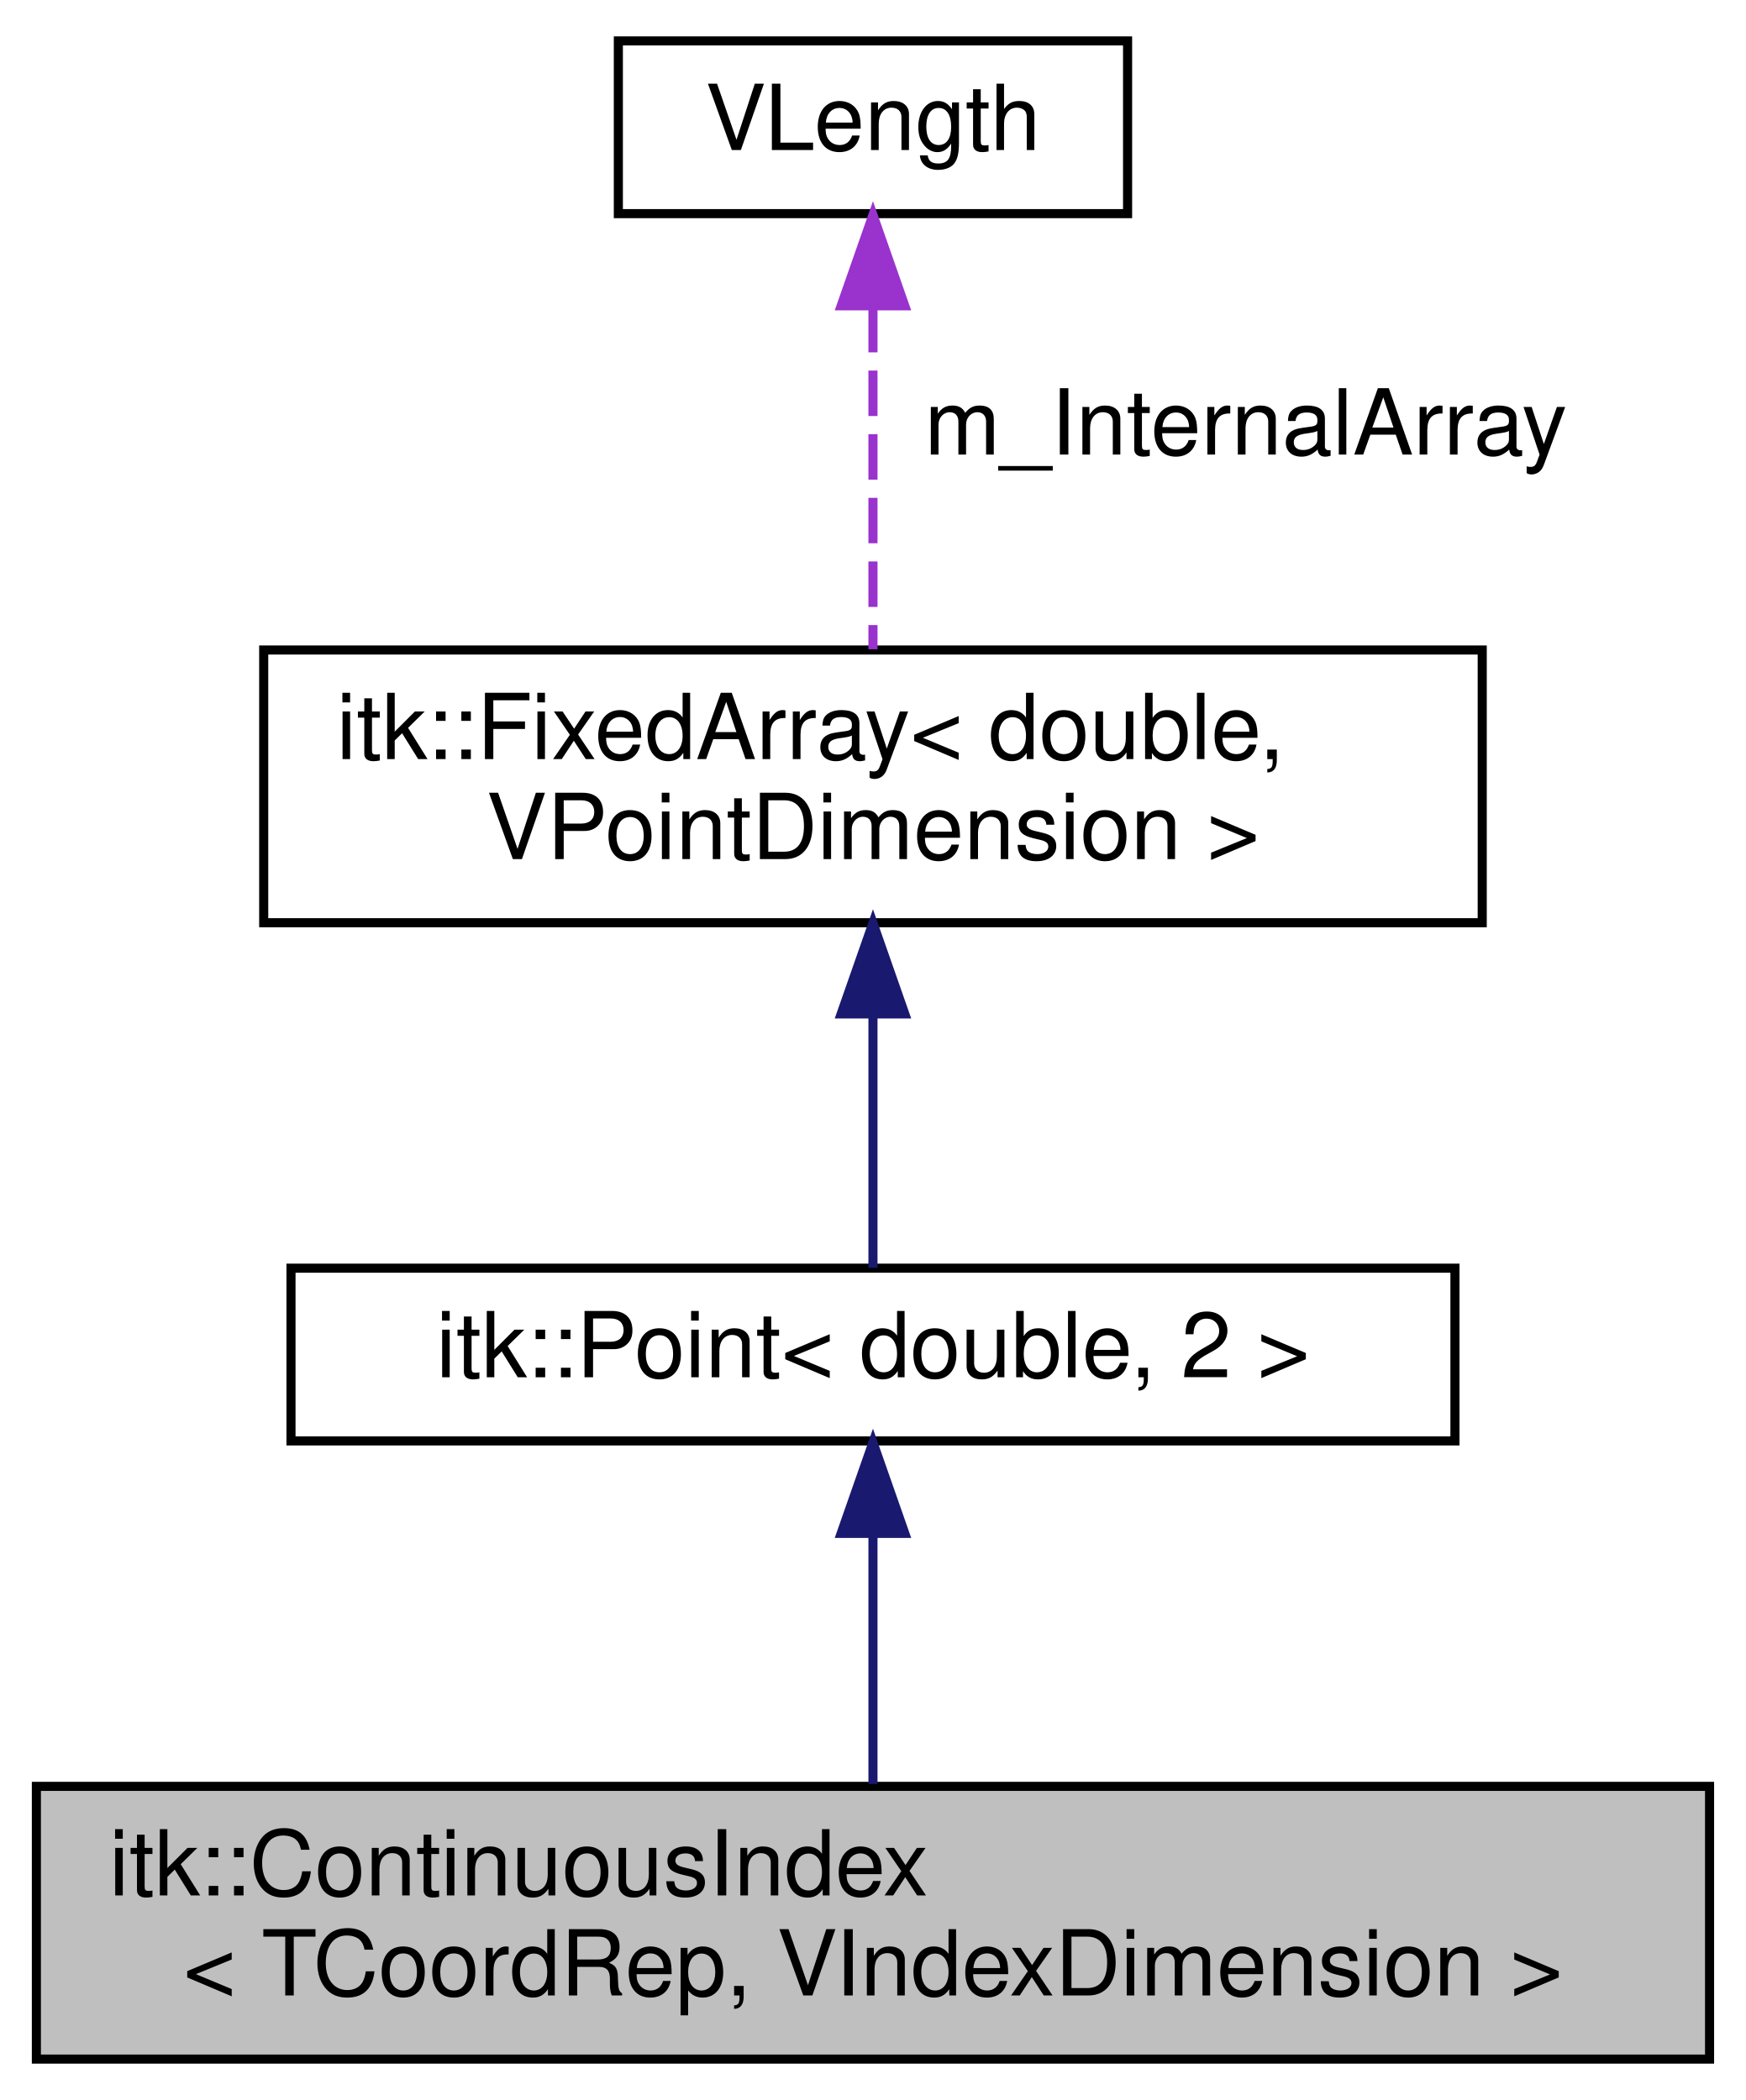
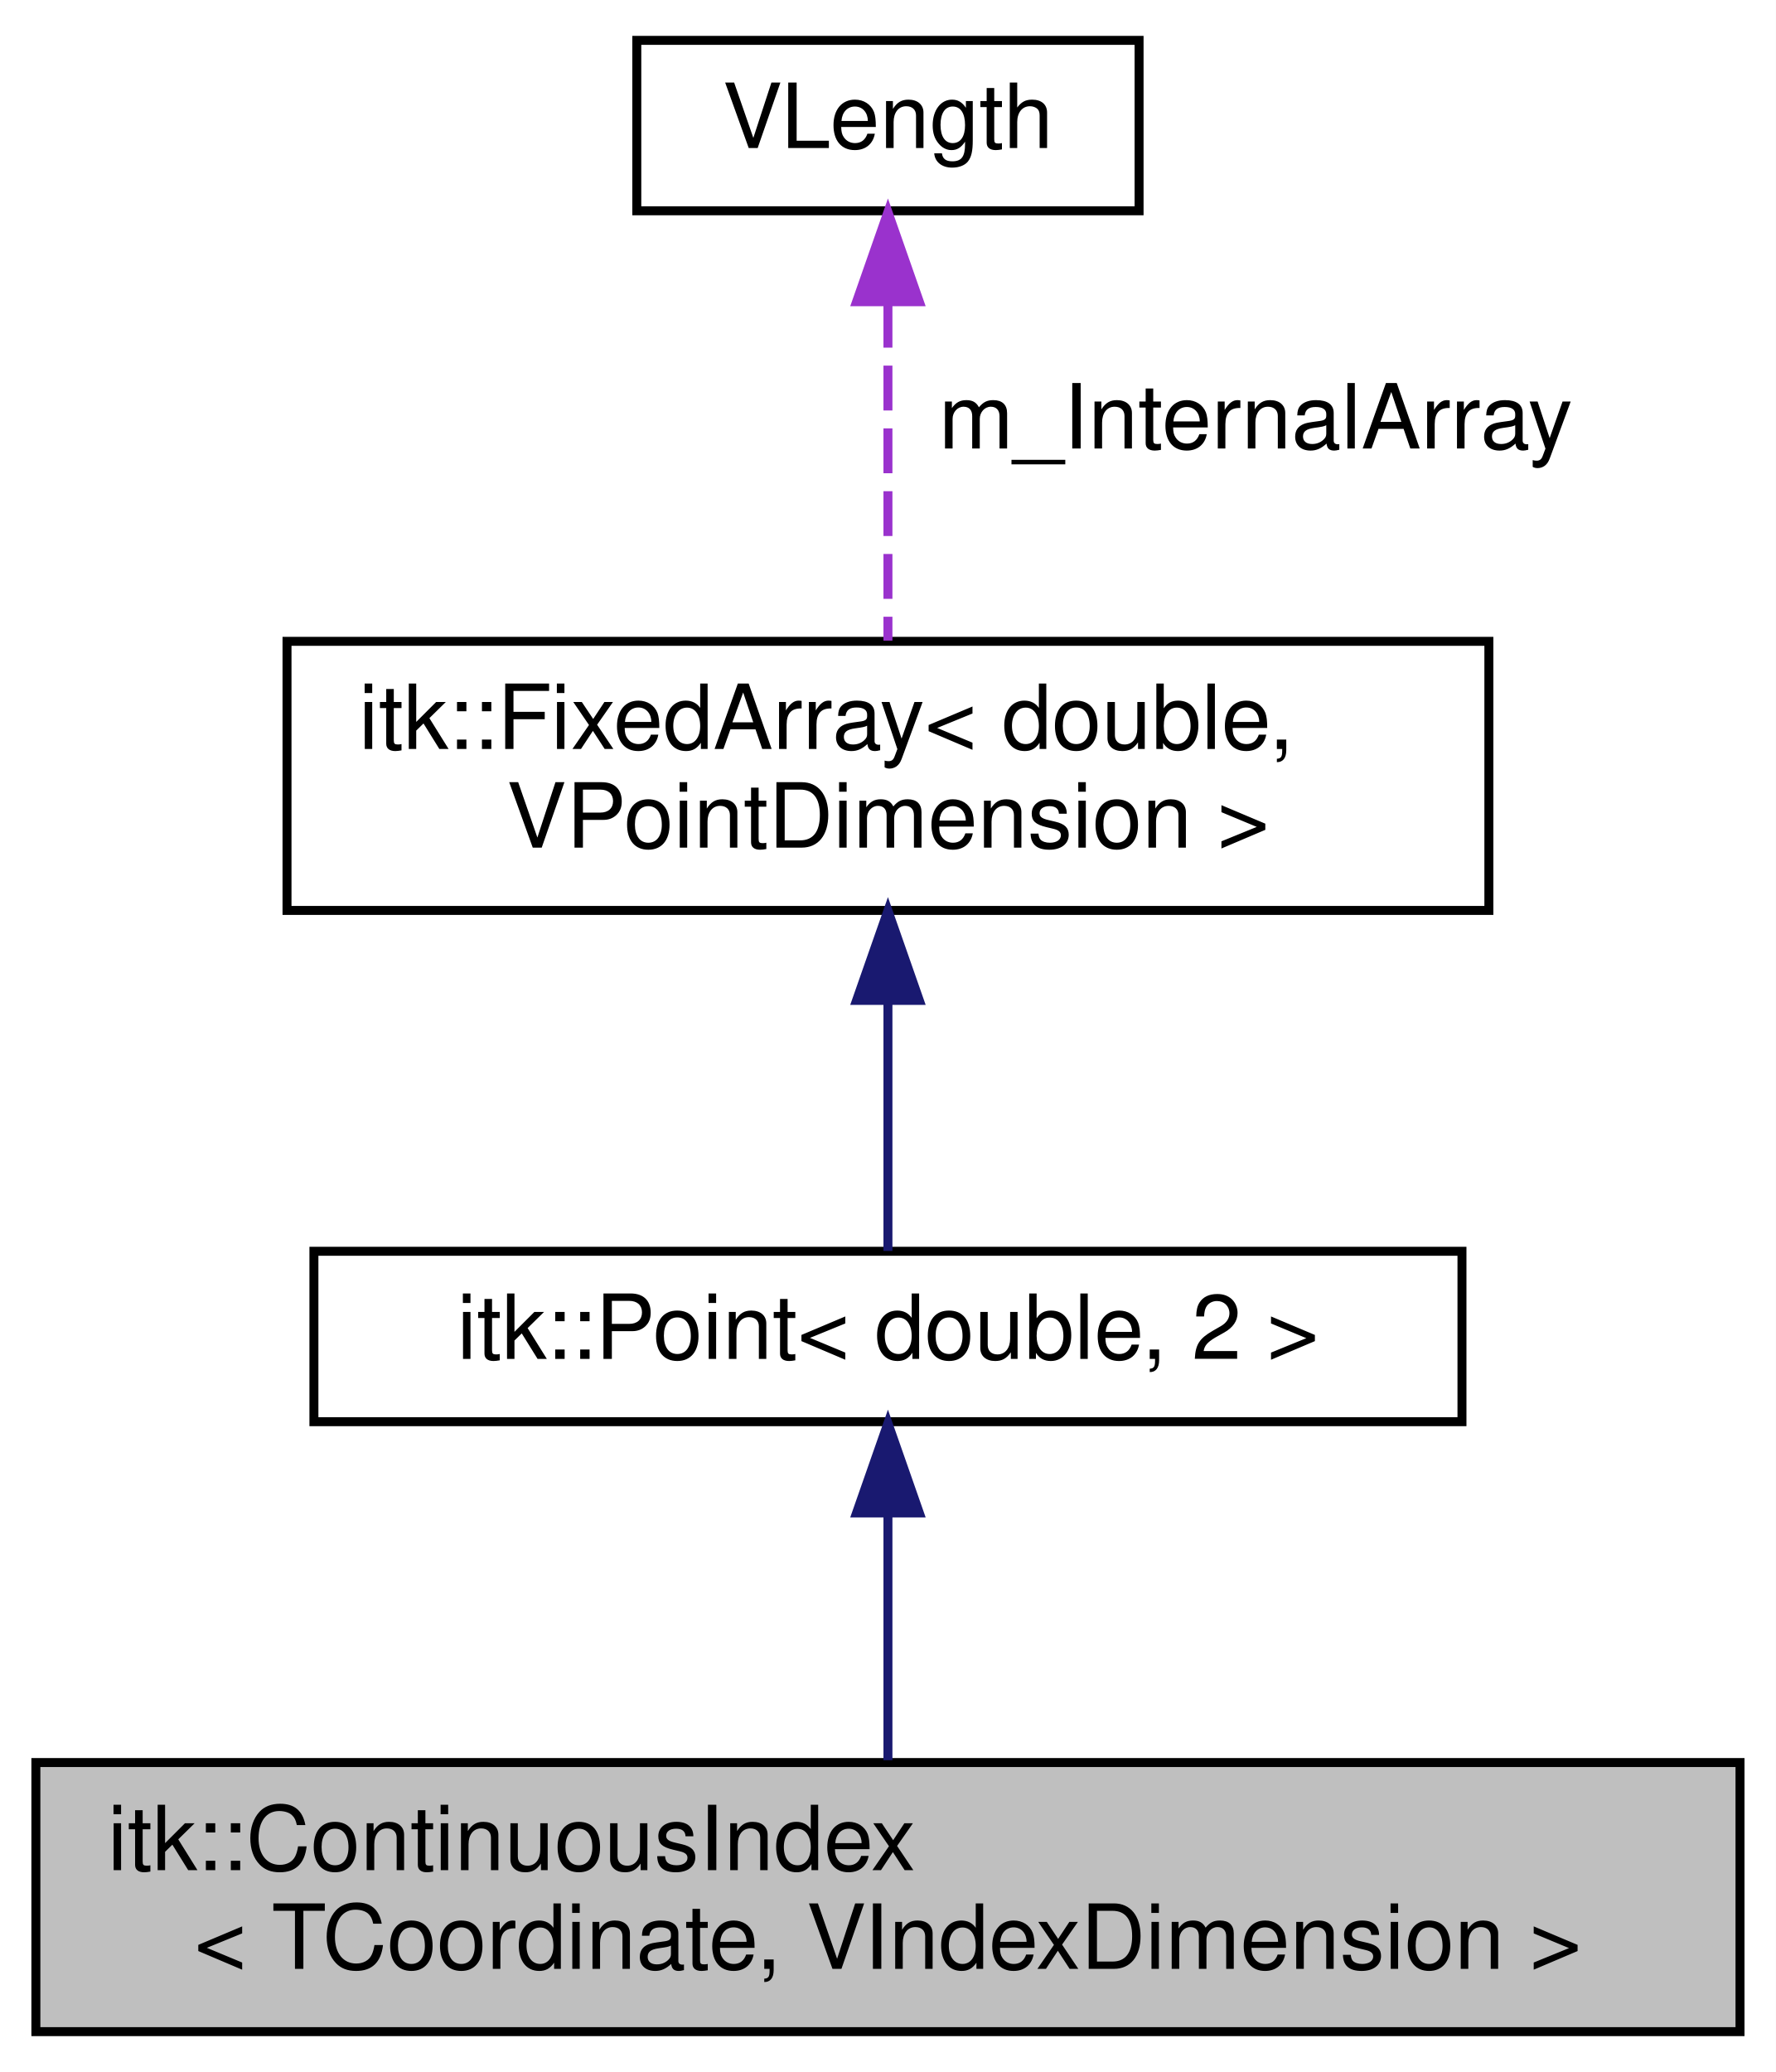
- <svg xmlns="http://www.w3.org/2000/svg" xmlns:xlink="http://www.w3.org/1999/xlink" width="192pt" height="231pt" viewBox="0.00 0.00 192.00 231.00">
+ <svg xmlns="http://www.w3.org/2000/svg" xmlns:xlink="http://www.w3.org/1999/xlink" width="198pt" height="231pt" viewBox="0.00 0.00 198.00 231.00">
  <g id="graph0" class="graph" transform="scale(1 1) rotate(0) translate(4 227)">
-     <polygon fill="white" stroke="transparent" points="-4,4 -4,-227 188,-227 188,4 -4,4" />
+     <polygon fill="white" stroke="transparent" points="-4,4 -4,-227 194,-227 194,4 -4,4" />
    <g id="node1" class="node">
      <g id="a_node1">
        <a xlink:title="A templated class holding a point in n-Dimensional image space.">
-           <polygon fill="#bfbfbf" stroke="black" points="0,-0.5 0,-30.5 184,-30.5 184,-0.5 0,-0.5" />
+           <polygon fill="#bfbfbf" stroke="black" points="0,-0.5 0,-30.5 190,-30.5 190,-0.5 0,-0.5" />
          <text text-anchor="start" x="8" y="-18.5" font-family="Helvetica,sans-Serif" font-size="10.00">itk::ContinuousIndex</text>
-           <text text-anchor="middle" x="92" y="-7.5" font-family="Helvetica,sans-Serif" font-size="10.00">&lt; TCoordRep, VIndexDimension &gt;</text>
+           <text text-anchor="middle" x="95" y="-7.5" font-family="Helvetica,sans-Serif" font-size="10.00">&lt; TCoordinate, VIndexDimension &gt;</text>
        </a>
      </g>
    </g>
    <g id="node2" class="node">
      <g id="a_node2">
        <a xlink:href="classitk_1_1Point.html" target="_top" xlink:title=" ">
-           <polygon fill="white" stroke="black" points="28,-68.5 28,-87.5 156,-87.5 156,-68.5 28,-68.5" />
-           <text text-anchor="middle" x="92" y="-75.5" font-family="Helvetica,sans-Serif" font-size="10.00">itk::Point&lt; double, 2 &gt;</text>
+           <polygon fill="white" stroke="black" points="31,-68.5 31,-87.5 159,-87.5 159,-68.5 31,-68.5" />
+           <text text-anchor="middle" x="95" y="-75.5" font-family="Helvetica,sans-Serif" font-size="10.00">itk::Point&lt; double, 2 &gt;</text>
        </a>
      </g>
    </g>
    <g id="edge1" class="edge">
-       <path fill="none" stroke="midnightblue" d="M92,-58.22C92,-49.36 92,-38.96 92,-30.76" />
-       <polygon fill="midnightblue" stroke="midnightblue" points="88.5,-58.33 92,-68.33 95.5,-58.33 88.5,-58.33" />
+       <path fill="none" stroke="midnightblue" d="M95,-58.22C95,-49.36 95,-38.96 95,-30.76" />
+       <polygon fill="midnightblue" stroke="midnightblue" points="91.5,-58.33 95,-68.33 98.5,-58.33 91.5,-58.33" />
    </g>
    <g id="node3" class="node">
      <g id="a_node3">
        <a xlink:href="classitk_1_1FixedArray.html" target="_top" xlink:title=" ">
-           <polygon fill="white" stroke="black" points="25,-125.5 25,-155.5 159,-155.5 159,-125.5 25,-125.5" />
-           <text text-anchor="start" x="33" y="-143.5" font-family="Helvetica,sans-Serif" font-size="10.00">itk::FixedArray&lt; double,</text>
-           <text text-anchor="middle" x="92" y="-132.5" font-family="Helvetica,sans-Serif" font-size="10.00"> VPointDimension &gt;</text>
+           <polygon fill="white" stroke="black" points="28,-125.5 28,-155.5 162,-155.5 162,-125.5 28,-125.5" />
+           <text text-anchor="start" x="36" y="-143.5" font-family="Helvetica,sans-Serif" font-size="10.00">itk::FixedArray&lt; double,</text>
+           <text text-anchor="middle" x="95" y="-132.5" font-family="Helvetica,sans-Serif" font-size="10.00"> VPointDimension &gt;</text>
        </a>
      </g>
    </g>
    <g id="edge2" class="edge">
-       <path fill="none" stroke="midnightblue" d="M92,-115.35C92,-105.51 92,-94.78 92,-87.54" />
-       <polygon fill="midnightblue" stroke="midnightblue" points="88.5,-115.47 92,-125.47 95.5,-115.47 88.5,-115.47" />
+       <path fill="none" stroke="midnightblue" d="M95,-115.35C95,-105.51 95,-94.78 95,-87.54" />
+       <polygon fill="midnightblue" stroke="midnightblue" points="91.5,-115.47 95,-125.47 98.5,-115.47 91.5,-115.47" />
    </g>
    <g id="node4" class="node">
      <g id="a_node4">
        <a xlink:href="classVLength.html" target="_top" xlink:title=" ">
-           <polygon fill="white" stroke="black" points="64,-203.5 64,-222.5 120,-222.5 120,-203.5 64,-203.5" />
-           <text text-anchor="middle" x="92" y="-210.5" font-family="Helvetica,sans-Serif" font-size="10.00">VLength</text>
+           <polygon fill="white" stroke="black" points="67,-203.5 67,-222.5 123,-222.5 123,-203.5 67,-203.5" />
+           <text text-anchor="middle" x="95" y="-210.5" font-family="Helvetica,sans-Serif" font-size="10.00">VLength</text>
        </a>
      </g>
    </g>
    <g id="edge3" class="edge">
-       <path fill="none" stroke="#9a32cd" stroke-dasharray="5,2" d="M92,-193.24C92,-181.41 92,-166.38 92,-155.58" />
-       <polygon fill="#9a32cd" stroke="#9a32cd" points="88.5,-193.36 92,-203.36 95.5,-193.36 88.5,-193.36" />
-       <text text-anchor="middle" x="133" y="-177" font-family="Helvetica,sans-Serif" font-size="10.00"> m_InternalArray</text>
+       <path fill="none" stroke="#9a32cd" stroke-dasharray="5,2" d="M95,-193.24C95,-181.41 95,-166.38 95,-155.58" />
+       <polygon fill="#9a32cd" stroke="#9a32cd" points="91.5,-193.36 95,-203.36 98.5,-193.36 91.5,-193.36" />
+       <text text-anchor="middle" x="136" y="-177" font-family="Helvetica,sans-Serif" font-size="10.00"> m_InternalArray</text>
    </g>
  </g>
</svg>
